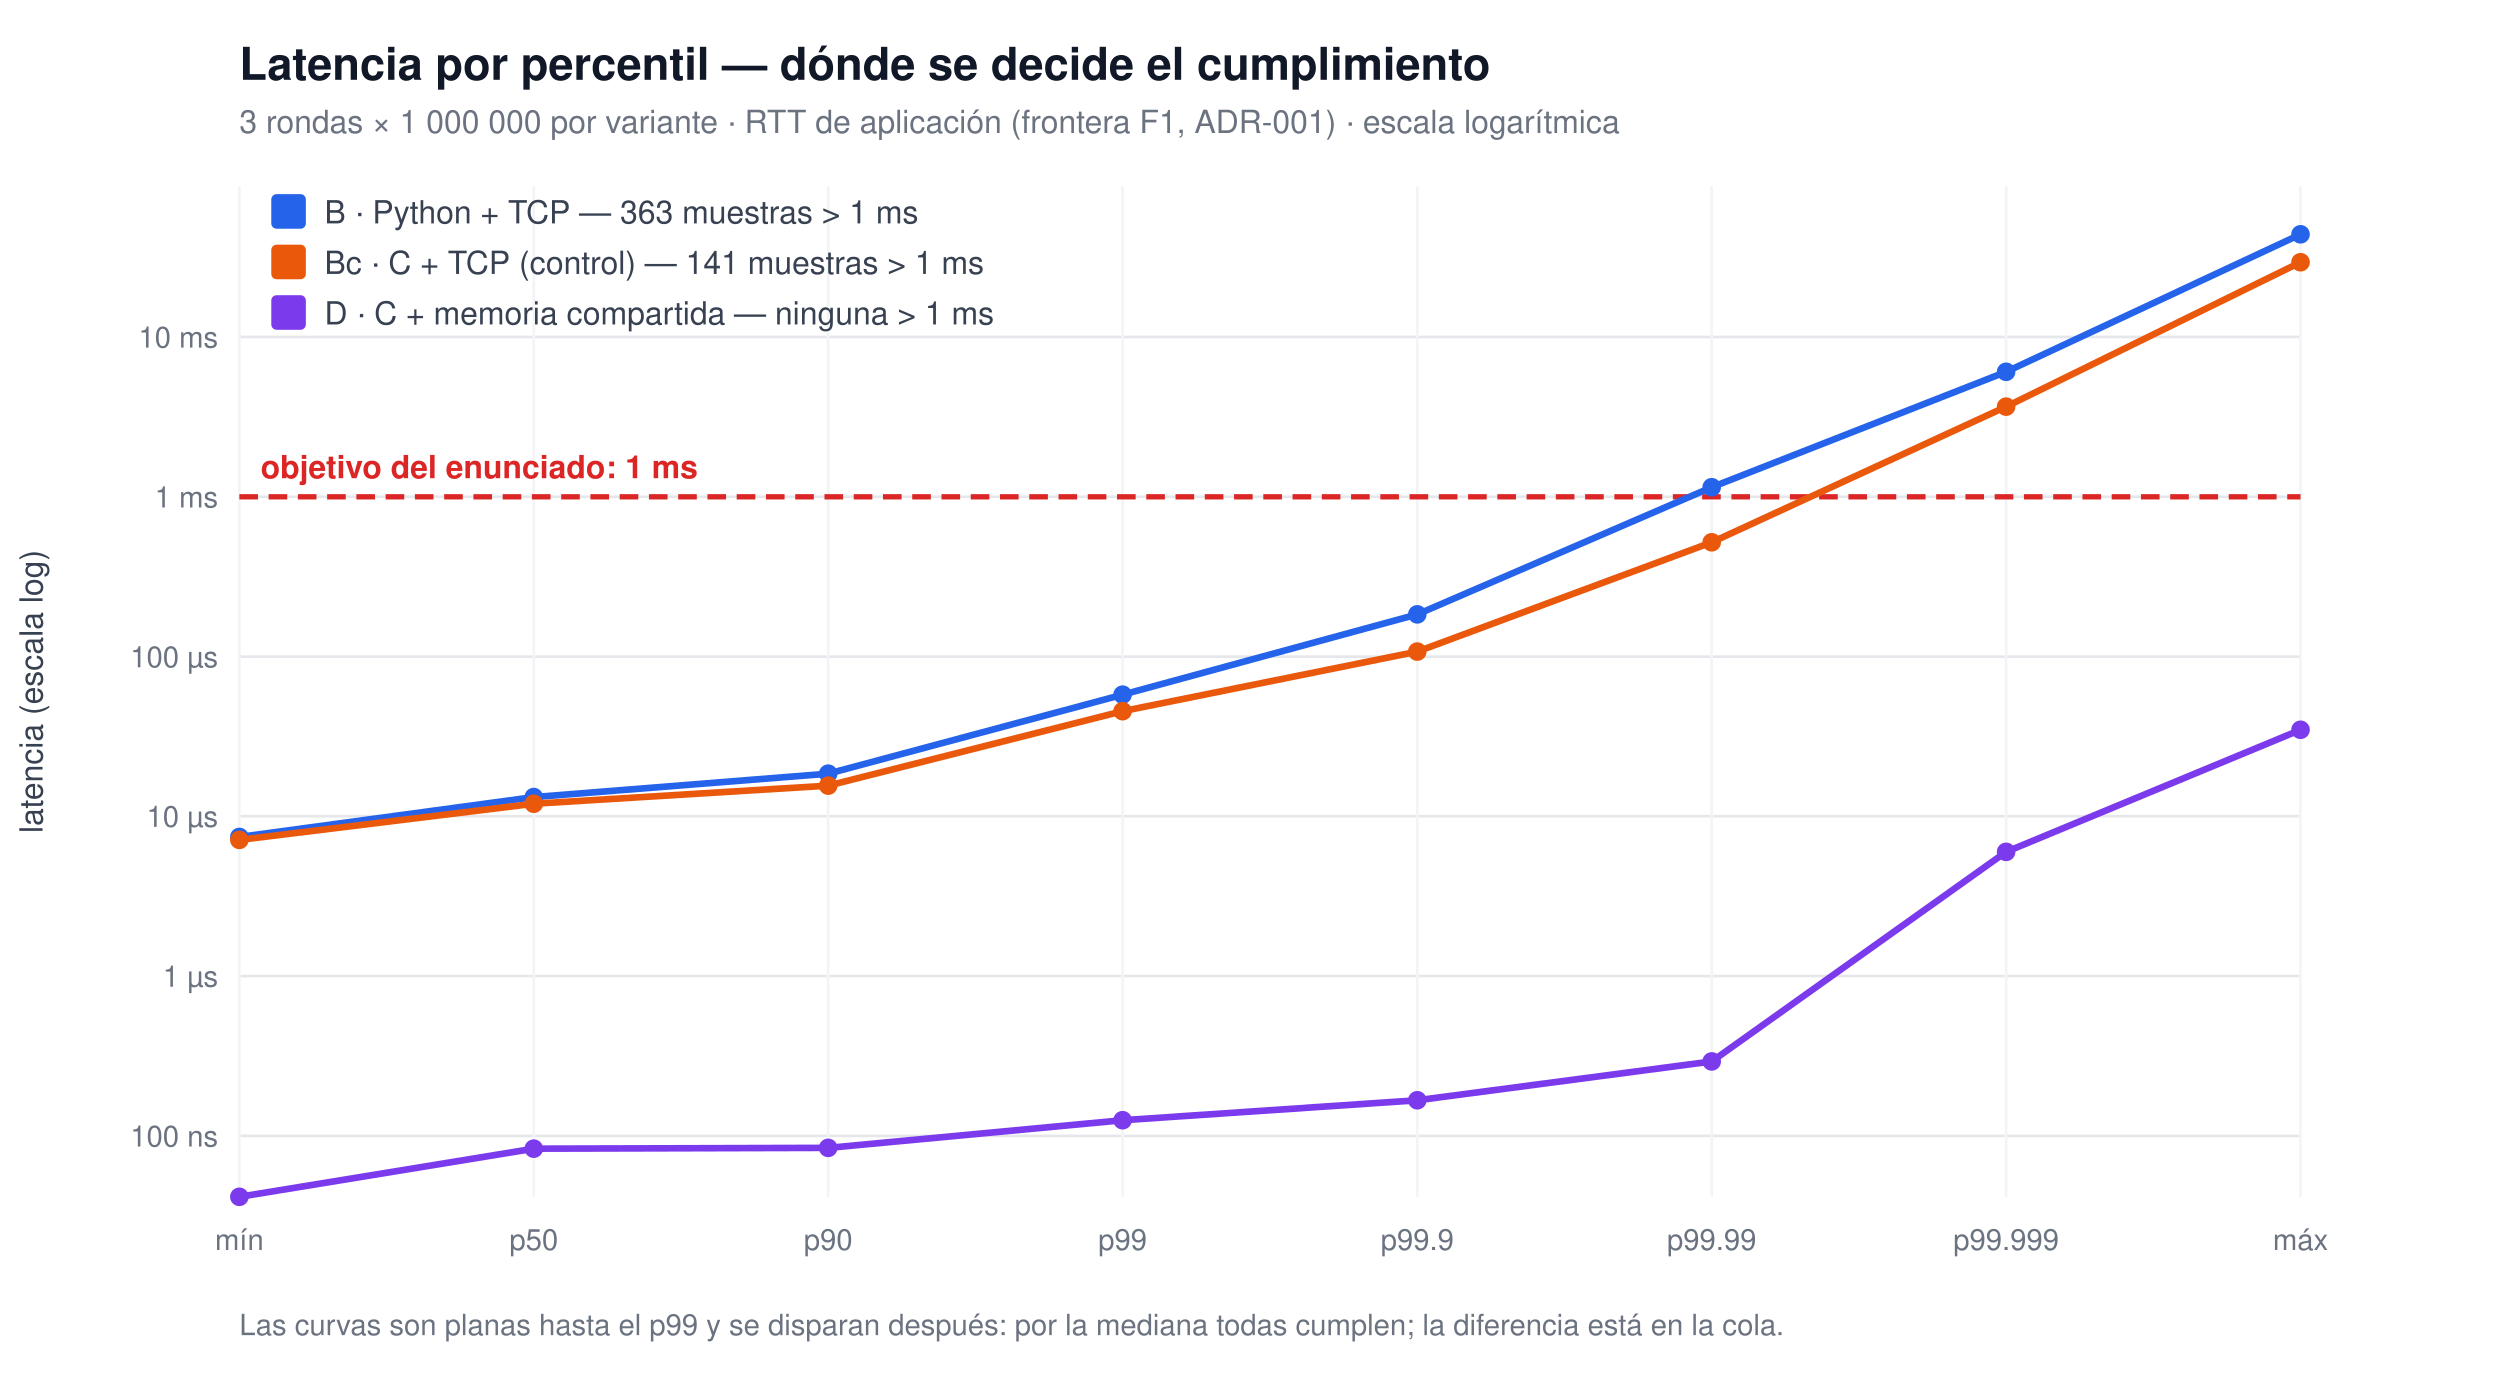
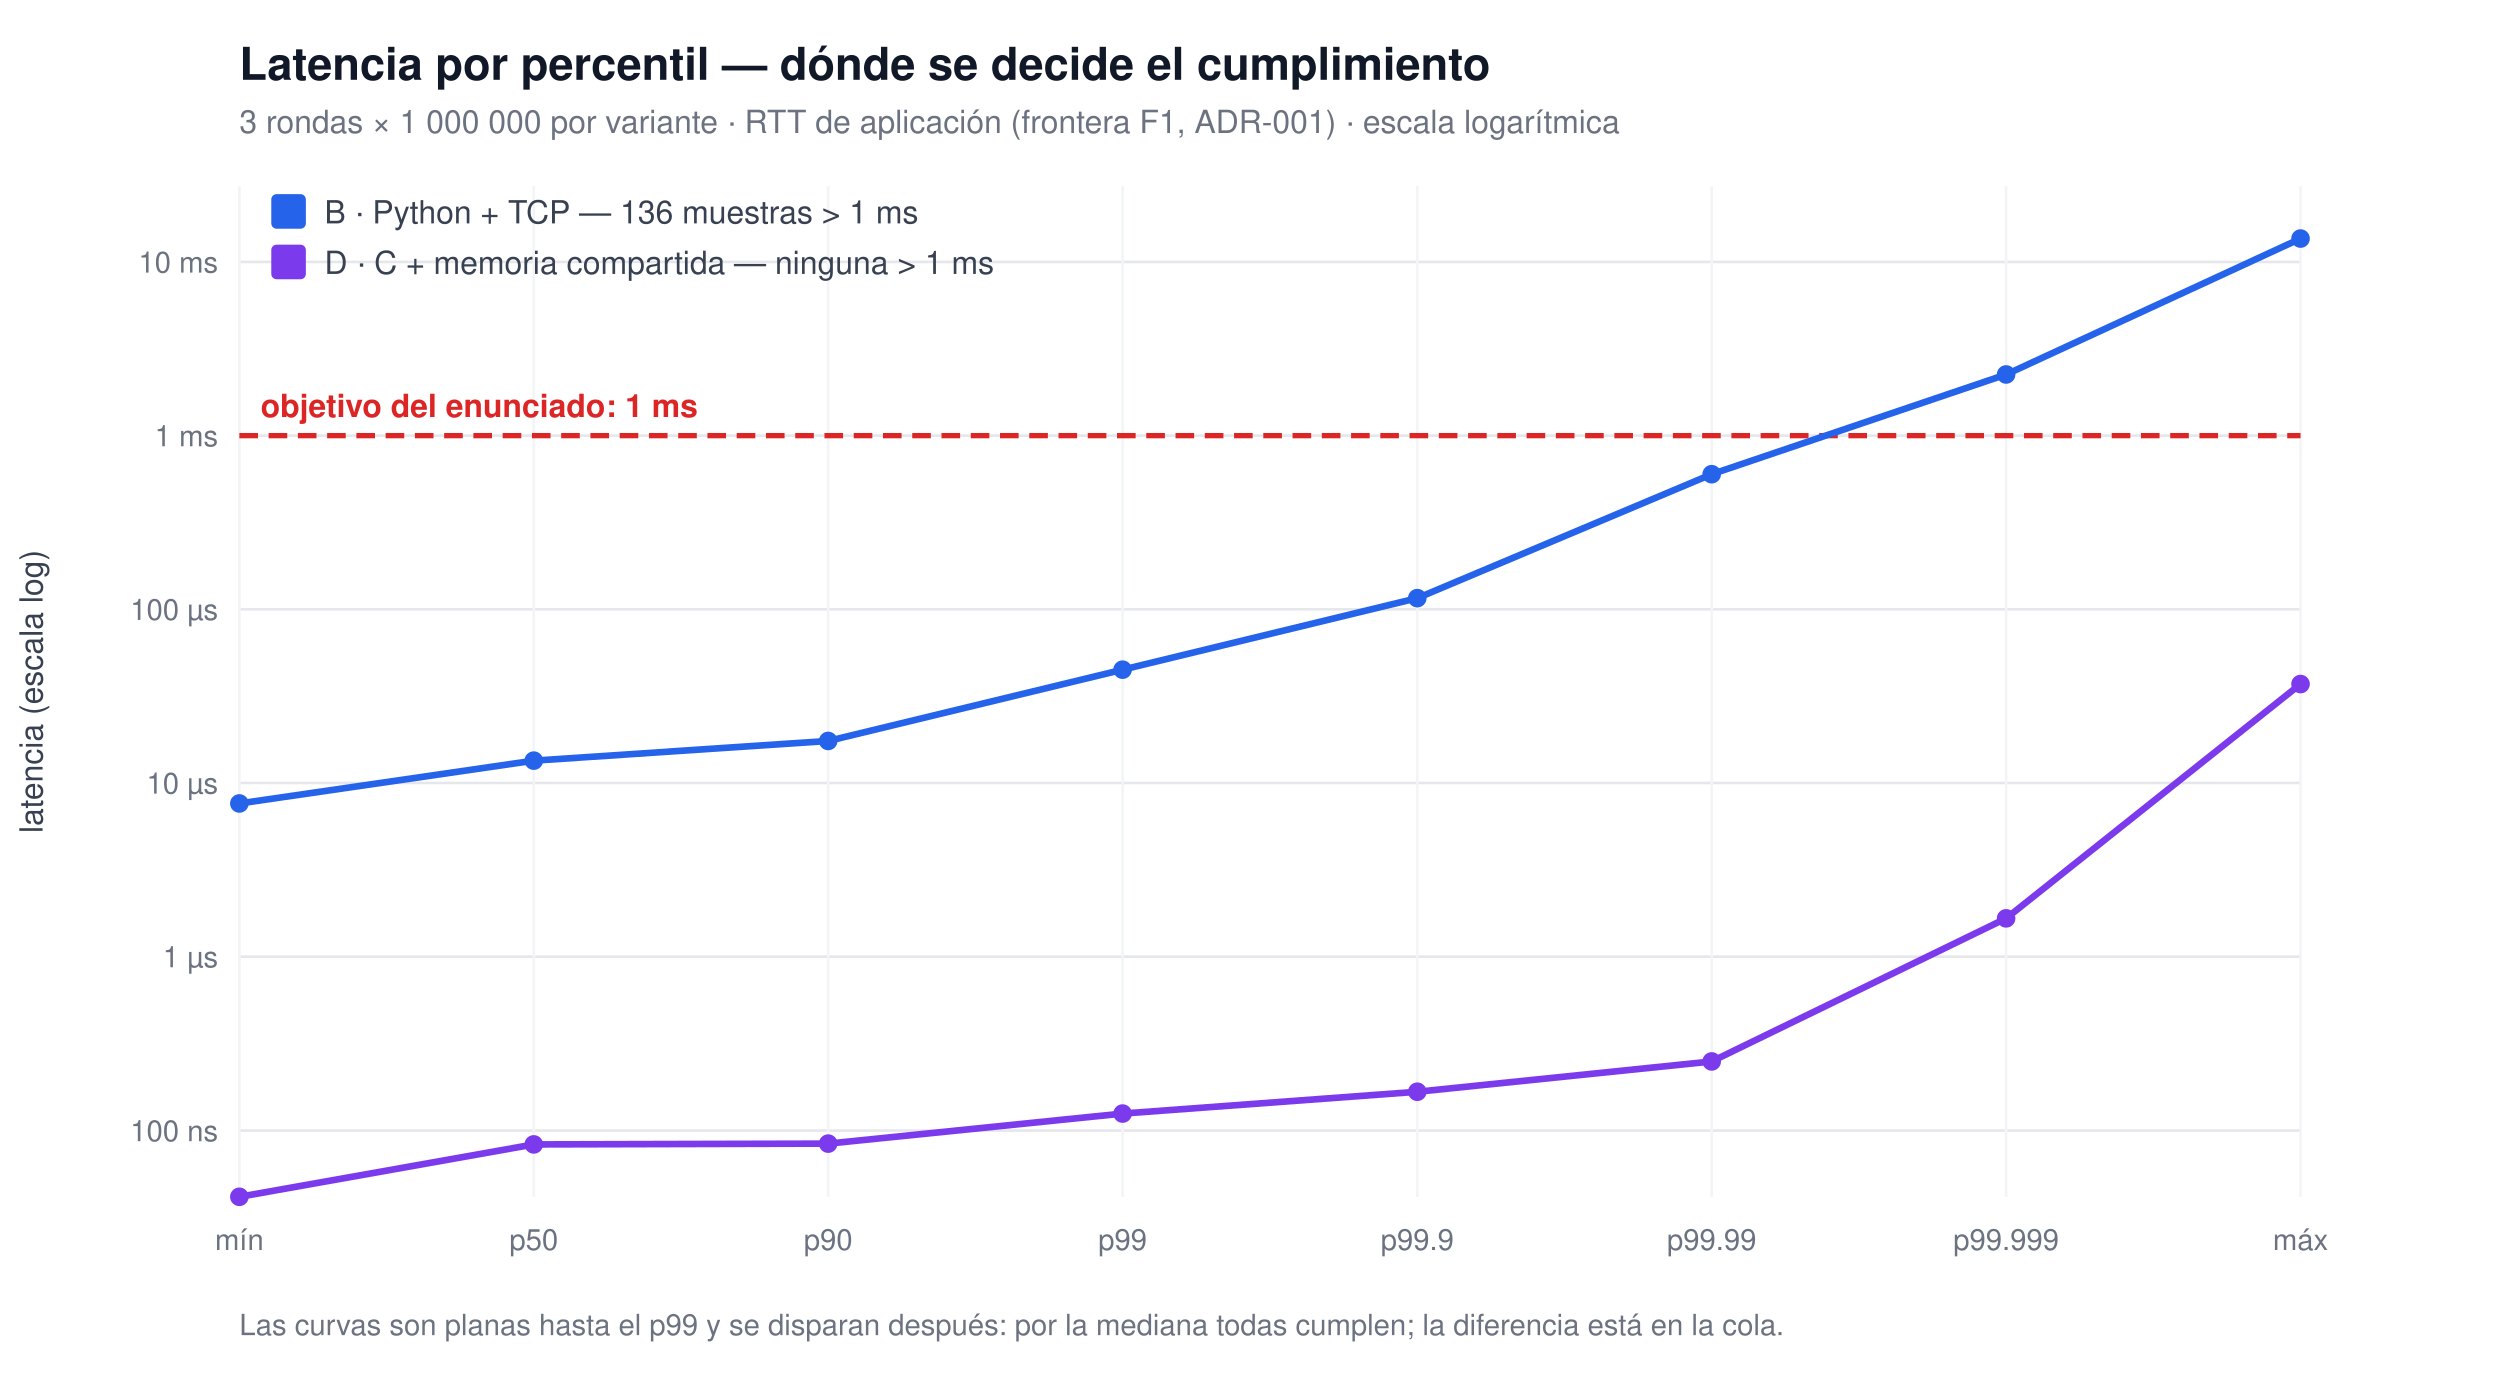
<svg xmlns="http://www.w3.org/2000/svg" width="940" height="520" viewBox="0 0 940 520" font-family="-apple-system,Segoe UI,Helvetica,Arial,sans-serif">
  <rect width="940" height="520" fill="#ffffff" />
  <text x="90" y="30" font-size="17" font-weight="600" fill="#111827">Latencia por percentil — dónde se decide el cumplimiento</text>
  <text x="90" y="50" font-size="12" fill="#6b7280">3 rondas × 1 000 000 por variante · RTT de aplicación (frontera F1, ADR-001) · escala logarítmica</text>
-   <line x1="90" y1="427.1" x2="865" y2="427.1" stroke="#e5e7eb" stroke-width="1" />
-   <text x="82" y="431.1" font-size="11" fill="#6b7280" text-anchor="end">100 ns</text>
-   <line x1="90" y1="367.0" x2="865" y2="367.0" stroke="#e5e7eb" stroke-width="1" />
-   <text x="82" y="371.0" font-size="11" fill="#6b7280" text-anchor="end">1 µs</text>
-   <line x1="90" y1="306.9" x2="865" y2="306.9" stroke="#e5e7eb" stroke-width="1" />
-   <text x="82" y="310.9" font-size="11" fill="#6b7280" text-anchor="end">10 µs</text>
-   <line x1="90" y1="246.9" x2="865" y2="246.9" stroke="#e5e7eb" stroke-width="1" />
-   <text x="82" y="250.9" font-size="11" fill="#6b7280" text-anchor="end">100 µs</text>
-   <line x1="90" y1="186.8" x2="865" y2="186.8" stroke="#e5e7eb" stroke-width="1" />
-   <text x="82" y="190.8" font-size="11" fill="#6b7280" text-anchor="end">1 ms</text>
-   <line x1="90" y1="126.7" x2="865" y2="126.7" stroke="#e5e7eb" stroke-width="1" />
-   <text x="82" y="130.7" font-size="11" fill="#6b7280" text-anchor="end">10 ms</text>
+   <line x1="90" y1="425.1" x2="865" y2="425.1" stroke="#e5e7eb" stroke-width="1" />
+   <text x="82" y="429.1" font-size="11" fill="#6b7280" text-anchor="end">100 ns</text>
+   <line x1="90" y1="359.7" x2="865" y2="359.7" stroke="#e5e7eb" stroke-width="1" />
+   <text x="82" y="363.7" font-size="11" fill="#6b7280" text-anchor="end">1 µs</text>
+   <line x1="90" y1="294.4" x2="865" y2="294.4" stroke="#e5e7eb" stroke-width="1" />
+   <text x="82" y="298.4" font-size="11" fill="#6b7280" text-anchor="end">10 µs</text>
+   <line x1="90" y1="229.1" x2="865" y2="229.1" stroke="#e5e7eb" stroke-width="1" />
+   <text x="82" y="233.1" font-size="11" fill="#6b7280" text-anchor="end">100 µs</text>
+   <line x1="90" y1="163.8" x2="865" y2="163.8" stroke="#e5e7eb" stroke-width="1" />
+   <text x="82" y="167.8" font-size="11" fill="#6b7280" text-anchor="end">1 ms</text>
+   <line x1="90" y1="98.5" x2="865" y2="98.5" stroke="#e5e7eb" stroke-width="1" />
+   <text x="82" y="102.5" font-size="11" fill="#6b7280" text-anchor="end">10 ms</text>
  <text x="16" y="260" font-size="12" fill="#374151" text-anchor="middle" transform="rotate(-90 16 260)">latencia (escala log)</text>
  <line x1="90.0" y1="70" x2="90.0" y2="450" stroke="#f3f4f6" stroke-width="1" />
  <text x="90.0" y="470" font-size="11" fill="#6b7280" text-anchor="middle">mín</text>
  <line x1="200.7" y1="70" x2="200.7" y2="450" stroke="#f3f4f6" stroke-width="1" />
  <text x="200.7" y="470" font-size="11" fill="#6b7280" text-anchor="middle">p50</text>
  <line x1="311.4" y1="70" x2="311.4" y2="450" stroke="#f3f4f6" stroke-width="1" />
  <text x="311.4" y="470" font-size="11" fill="#6b7280" text-anchor="middle">p90</text>
  <line x1="422.1" y1="70" x2="422.1" y2="450" stroke="#f3f4f6" stroke-width="1" />
  <text x="422.1" y="470" font-size="11" fill="#6b7280" text-anchor="middle">p99</text>
  <line x1="532.9" y1="70" x2="532.9" y2="450" stroke="#f3f4f6" stroke-width="1" />
  <text x="532.9" y="470" font-size="11" fill="#6b7280" text-anchor="middle">p99.9</text>
  <line x1="643.6" y1="70" x2="643.6" y2="450" stroke="#f3f4f6" stroke-width="1" />
  <text x="643.6" y="470" font-size="11" fill="#6b7280" text-anchor="middle">p99.99</text>
  <line x1="754.3" y1="70" x2="754.3" y2="450" stroke="#f3f4f6" stroke-width="1" />
  <text x="754.3" y="470" font-size="11" fill="#6b7280" text-anchor="middle">p99.999</text>
  <line x1="865.0" y1="70" x2="865.0" y2="450" stroke="#f3f4f6" stroke-width="1" />
  <text x="865.0" y="470" font-size="11" fill="#6b7280" text-anchor="middle">máx</text>
-   <line x1="90" y1="186.8" x2="865" y2="186.8" stroke="#dc2626" stroke-width="2" stroke-dasharray="7,4" />
-   <text x="98" y="179.8" font-size="12" font-weight="600" fill="#dc2626">objetivo del enunciado: 1 ms</text>
-   <polyline points="90.0,314.7 200.7,299.7 311.4,290.9 422.1,261.2 532.9,231.0 643.6,183.2 754.3,139.8 865.0,88.1" fill="none" stroke="#2563eb" stroke-width="2.5" stroke-linejoin="round" />
-   <circle cx="90.0" cy="314.7" r="3.5" fill="#2563eb" />
-   <circle cx="200.7" cy="299.7" r="3.5" fill="#2563eb" />
-   <circle cx="311.4" cy="290.9" r="3.5" fill="#2563eb" />
-   <circle cx="422.1" cy="261.2" r="3.5" fill="#2563eb" />
-   <circle cx="532.9" cy="231.0" r="3.5" fill="#2563eb" />
-   <circle cx="643.6" cy="183.2" r="3.5" fill="#2563eb" />
-   <circle cx="754.3" cy="139.8" r="3.5" fill="#2563eb" />
-   <circle cx="865.0" cy="88.1" r="3.5" fill="#2563eb" />
-   <polyline points="90.0,315.8 200.7,302.2 311.4,295.4 422.1,267.4 532.9,245.0 643.6,203.9 754.3,152.9 865.0,98.6" fill="none" stroke="#ea580c" stroke-width="2.5" stroke-linejoin="round" />
-   <circle cx="90.0" cy="315.8" r="3.5" fill="#ea580c" />
-   <circle cx="200.7" cy="302.2" r="3.5" fill="#ea580c" />
-   <circle cx="311.4" cy="295.4" r="3.5" fill="#ea580c" />
-   <circle cx="422.1" cy="267.4" r="3.5" fill="#ea580c" />
-   <circle cx="532.9" cy="245.0" r="3.5" fill="#ea580c" />
-   <circle cx="643.6" cy="203.9" r="3.5" fill="#ea580c" />
-   <circle cx="754.3" cy="152.9" r="3.5" fill="#ea580c" />
-   <circle cx="865.0" cy="98.6" r="3.5" fill="#ea580c" />
-   <polyline points="90.0,450.0 200.7,431.9 311.4,431.6 422.1,421.2 532.9,413.7 643.6,399.1 754.3,320.3 865.0,274.4" fill="none" stroke="#7c3aed" stroke-width="2.5" stroke-linejoin="round" />
+   <line x1="90" y1="163.8" x2="865" y2="163.8" stroke="#dc2626" stroke-width="2" stroke-dasharray="7,4" />
+   <text x="98" y="156.8" font-size="12" font-weight="600" fill="#dc2626">objetivo del enunciado: 1 ms</text>
+   <polyline points="90.0,302.1 200.7,286.0 311.4,278.6 422.1,251.8 532.9,224.9 643.6,178.3 754.3,140.8 865.0,89.7" fill="none" stroke="#2563eb" stroke-width="2.5" stroke-linejoin="round" />
+   <circle cx="90.0" cy="302.1" r="3.5" fill="#2563eb" />
+   <circle cx="200.7" cy="286.0" r="3.5" fill="#2563eb" />
+   <circle cx="311.4" cy="278.6" r="3.5" fill="#2563eb" />
+   <circle cx="422.1" cy="251.8" r="3.5" fill="#2563eb" />
+   <circle cx="532.9" cy="224.9" r="3.5" fill="#2563eb" />
+   <circle cx="643.6" cy="178.3" r="3.5" fill="#2563eb" />
+   <circle cx="754.3" cy="140.8" r="3.5" fill="#2563eb" />
+   <circle cx="865.0" cy="89.7" r="3.5" fill="#2563eb" />
+   <polyline points="90.0,450.0 200.7,430.3 311.4,430.0 422.1,418.7 532.9,410.5 643.6,399.1 754.3,345.3 865.0,257.2" fill="none" stroke="#7c3aed" stroke-width="2.5" stroke-linejoin="round" />
  <circle cx="90.0" cy="450.0" r="3.5" fill="#7c3aed" />
-   <circle cx="200.7" cy="431.9" r="3.5" fill="#7c3aed" />
-   <circle cx="311.4" cy="431.6" r="3.5" fill="#7c3aed" />
-   <circle cx="422.1" cy="421.2" r="3.5" fill="#7c3aed" />
-   <circle cx="532.9" cy="413.7" r="3.5" fill="#7c3aed" />
+   <circle cx="200.7" cy="430.3" r="3.5" fill="#7c3aed" />
+   <circle cx="311.4" cy="430.0" r="3.5" fill="#7c3aed" />
+   <circle cx="422.1" cy="418.7" r="3.5" fill="#7c3aed" />
+   <circle cx="532.9" cy="410.5" r="3.5" fill="#7c3aed" />
  <circle cx="643.6" cy="399.1" r="3.5" fill="#7c3aed" />
-   <circle cx="754.3" cy="320.3" r="3.5" fill="#7c3aed" />
-   <circle cx="865.0" cy="274.4" r="3.5" fill="#7c3aed" />
+   <circle cx="754.3" cy="345.3" r="3.5" fill="#7c3aed" />
+   <circle cx="865.0" cy="257.2" r="3.5" fill="#7c3aed" />
  <rect x="102" y="73" width="13" height="13" rx="2" fill="#2563eb" />
-   <text x="122" y="84" font-size="12" fill="#374151">B · Python + TCP — 363 muestras &gt; 1 ms</text>
-   <rect x="102" y="92" width="13" height="13" rx="2" fill="#ea580c" />
-   <text x="122" y="103" font-size="12" fill="#374151">Bc · C + TCP (control) — 141 muestras &gt; 1 ms</text>
-   <rect x="102" y="111" width="13" height="13" rx="2" fill="#7c3aed" />
-   <text x="122" y="122" font-size="12" fill="#374151">D · C + memoria compartida — ninguna &gt; 1 ms</text>
+   <text x="122" y="84" font-size="12" fill="#374151">B · Python + TCP — 136 muestras &gt; 1 ms</text>
+   <rect x="102" y="92" width="13" height="13" rx="2" fill="#7c3aed" />
+   <text x="122" y="103" font-size="12" fill="#374151">D · C + memoria compartida — ninguna &gt; 1 ms</text>
  <text x="90" y="502" font-size="11" fill="#6b7280">Las curvas son planas hasta el p99 y se disparan después: por la mediana todas cumplen; la diferencia está en la cola.</text>
</svg>
